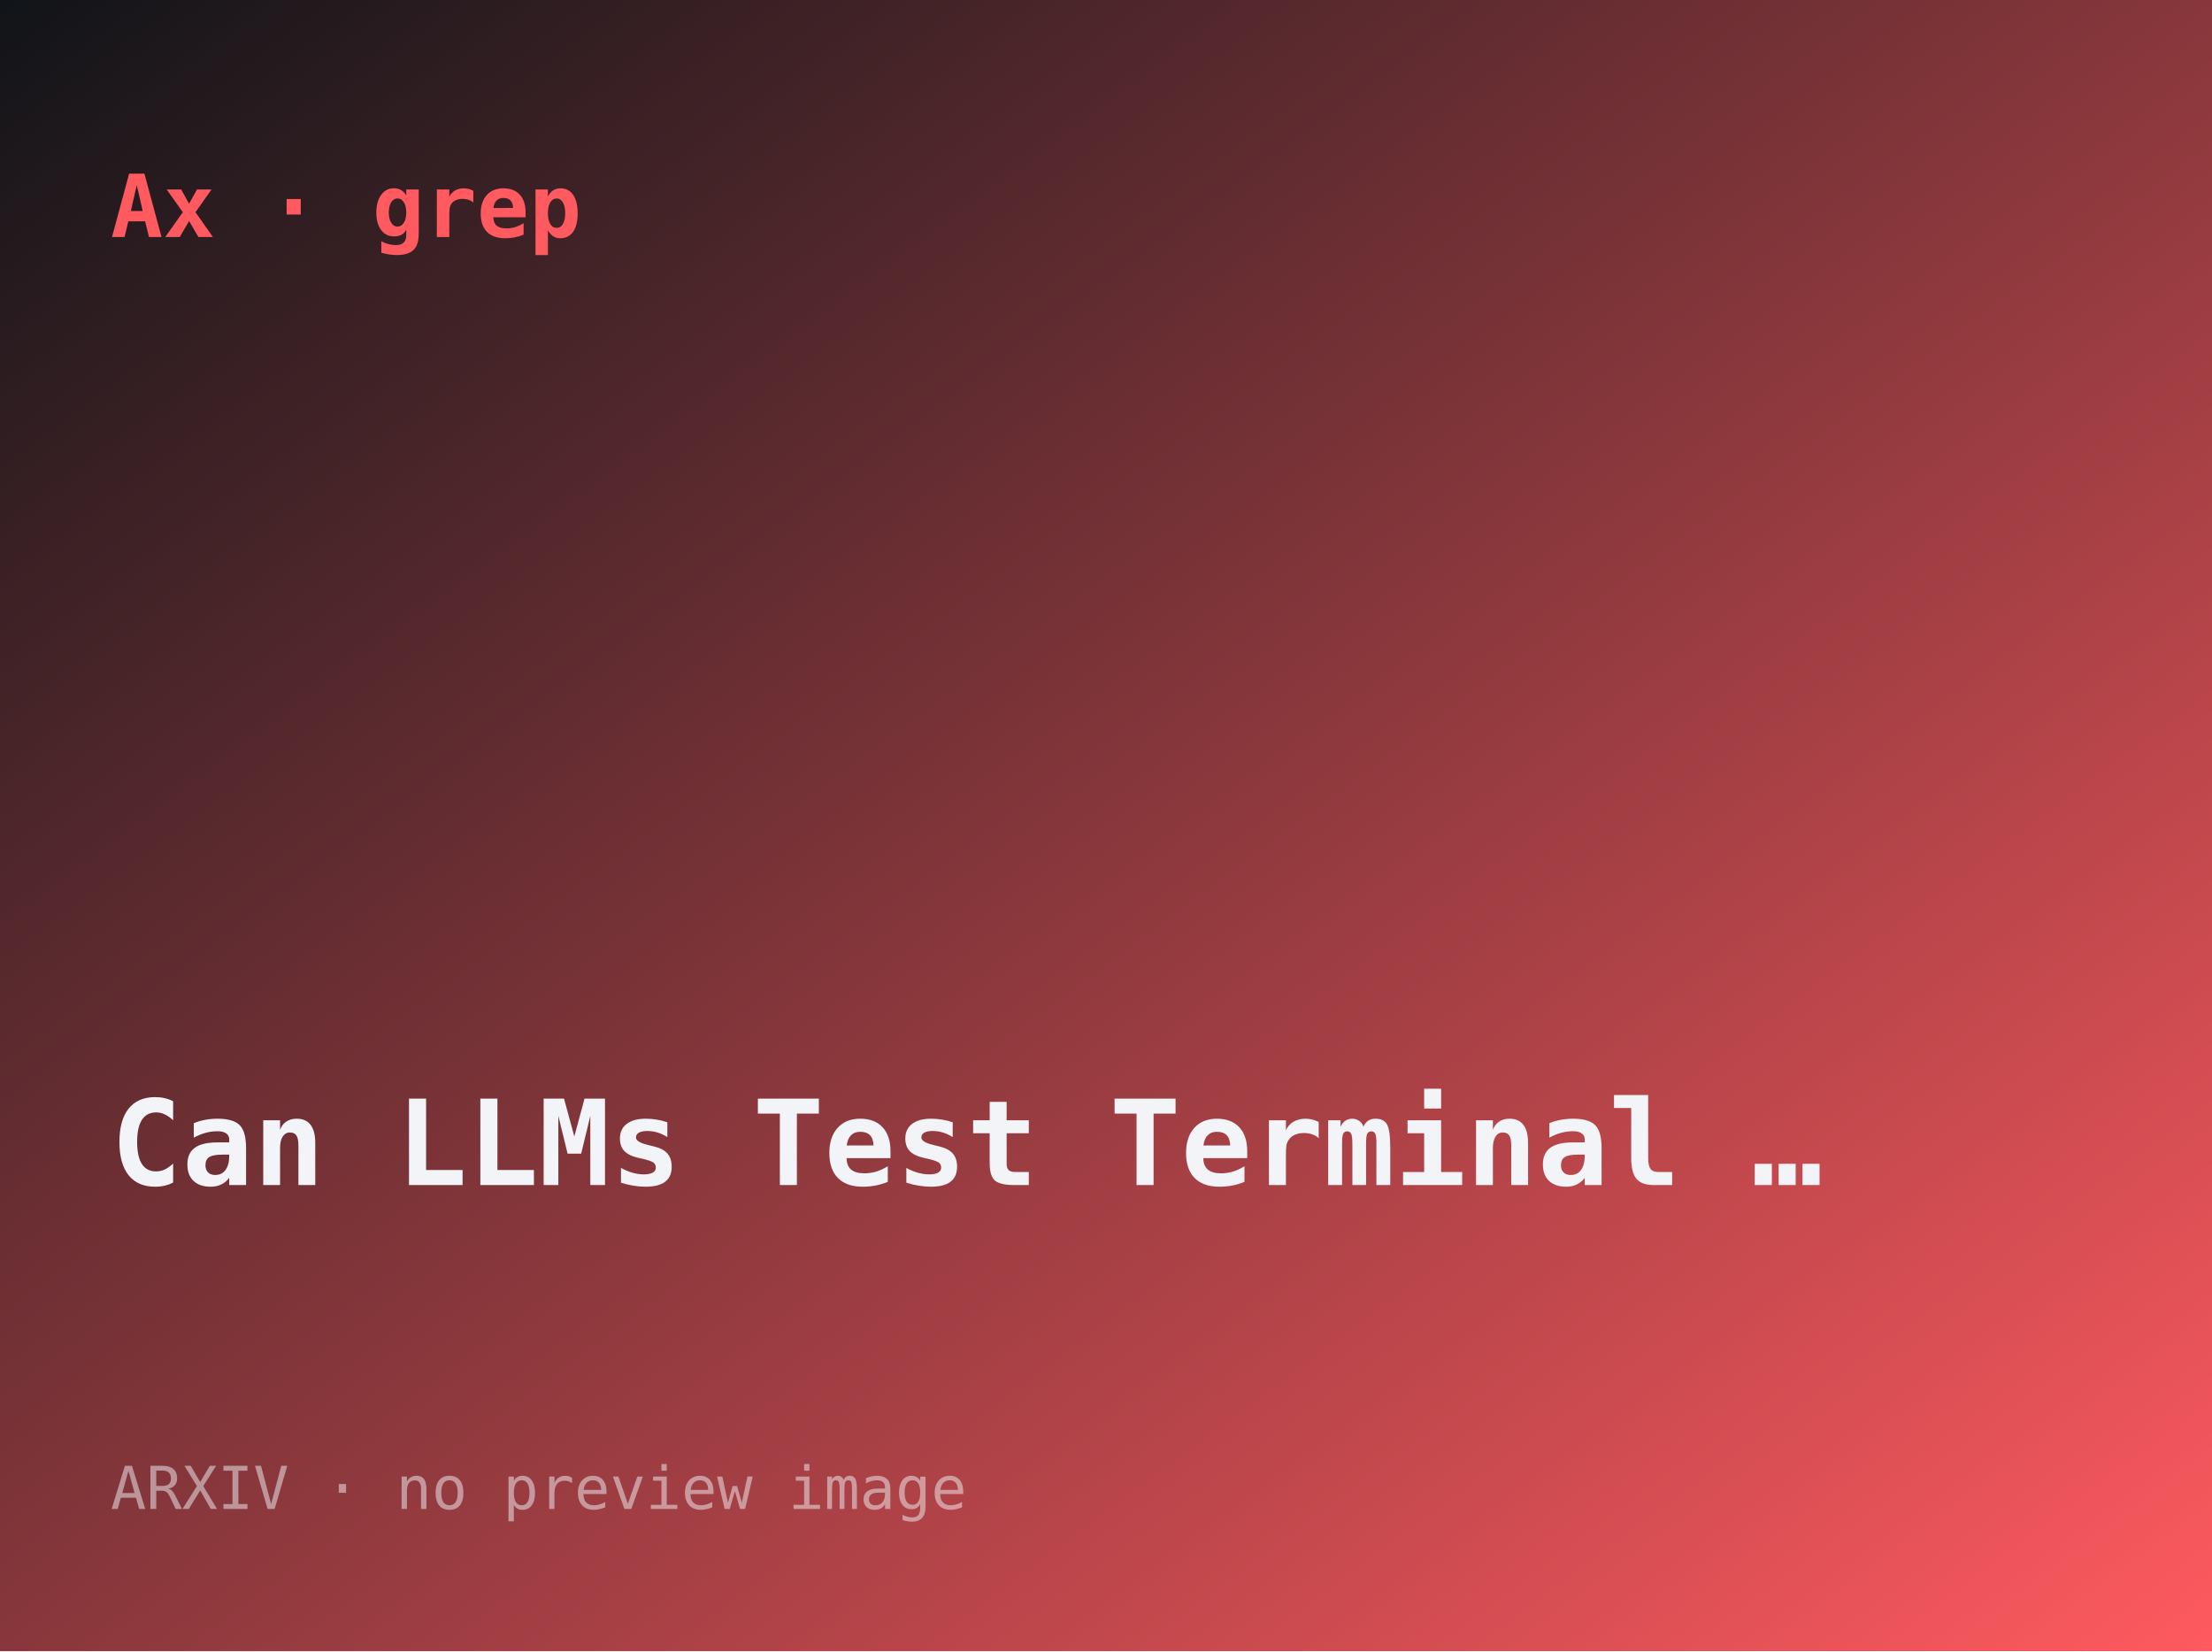
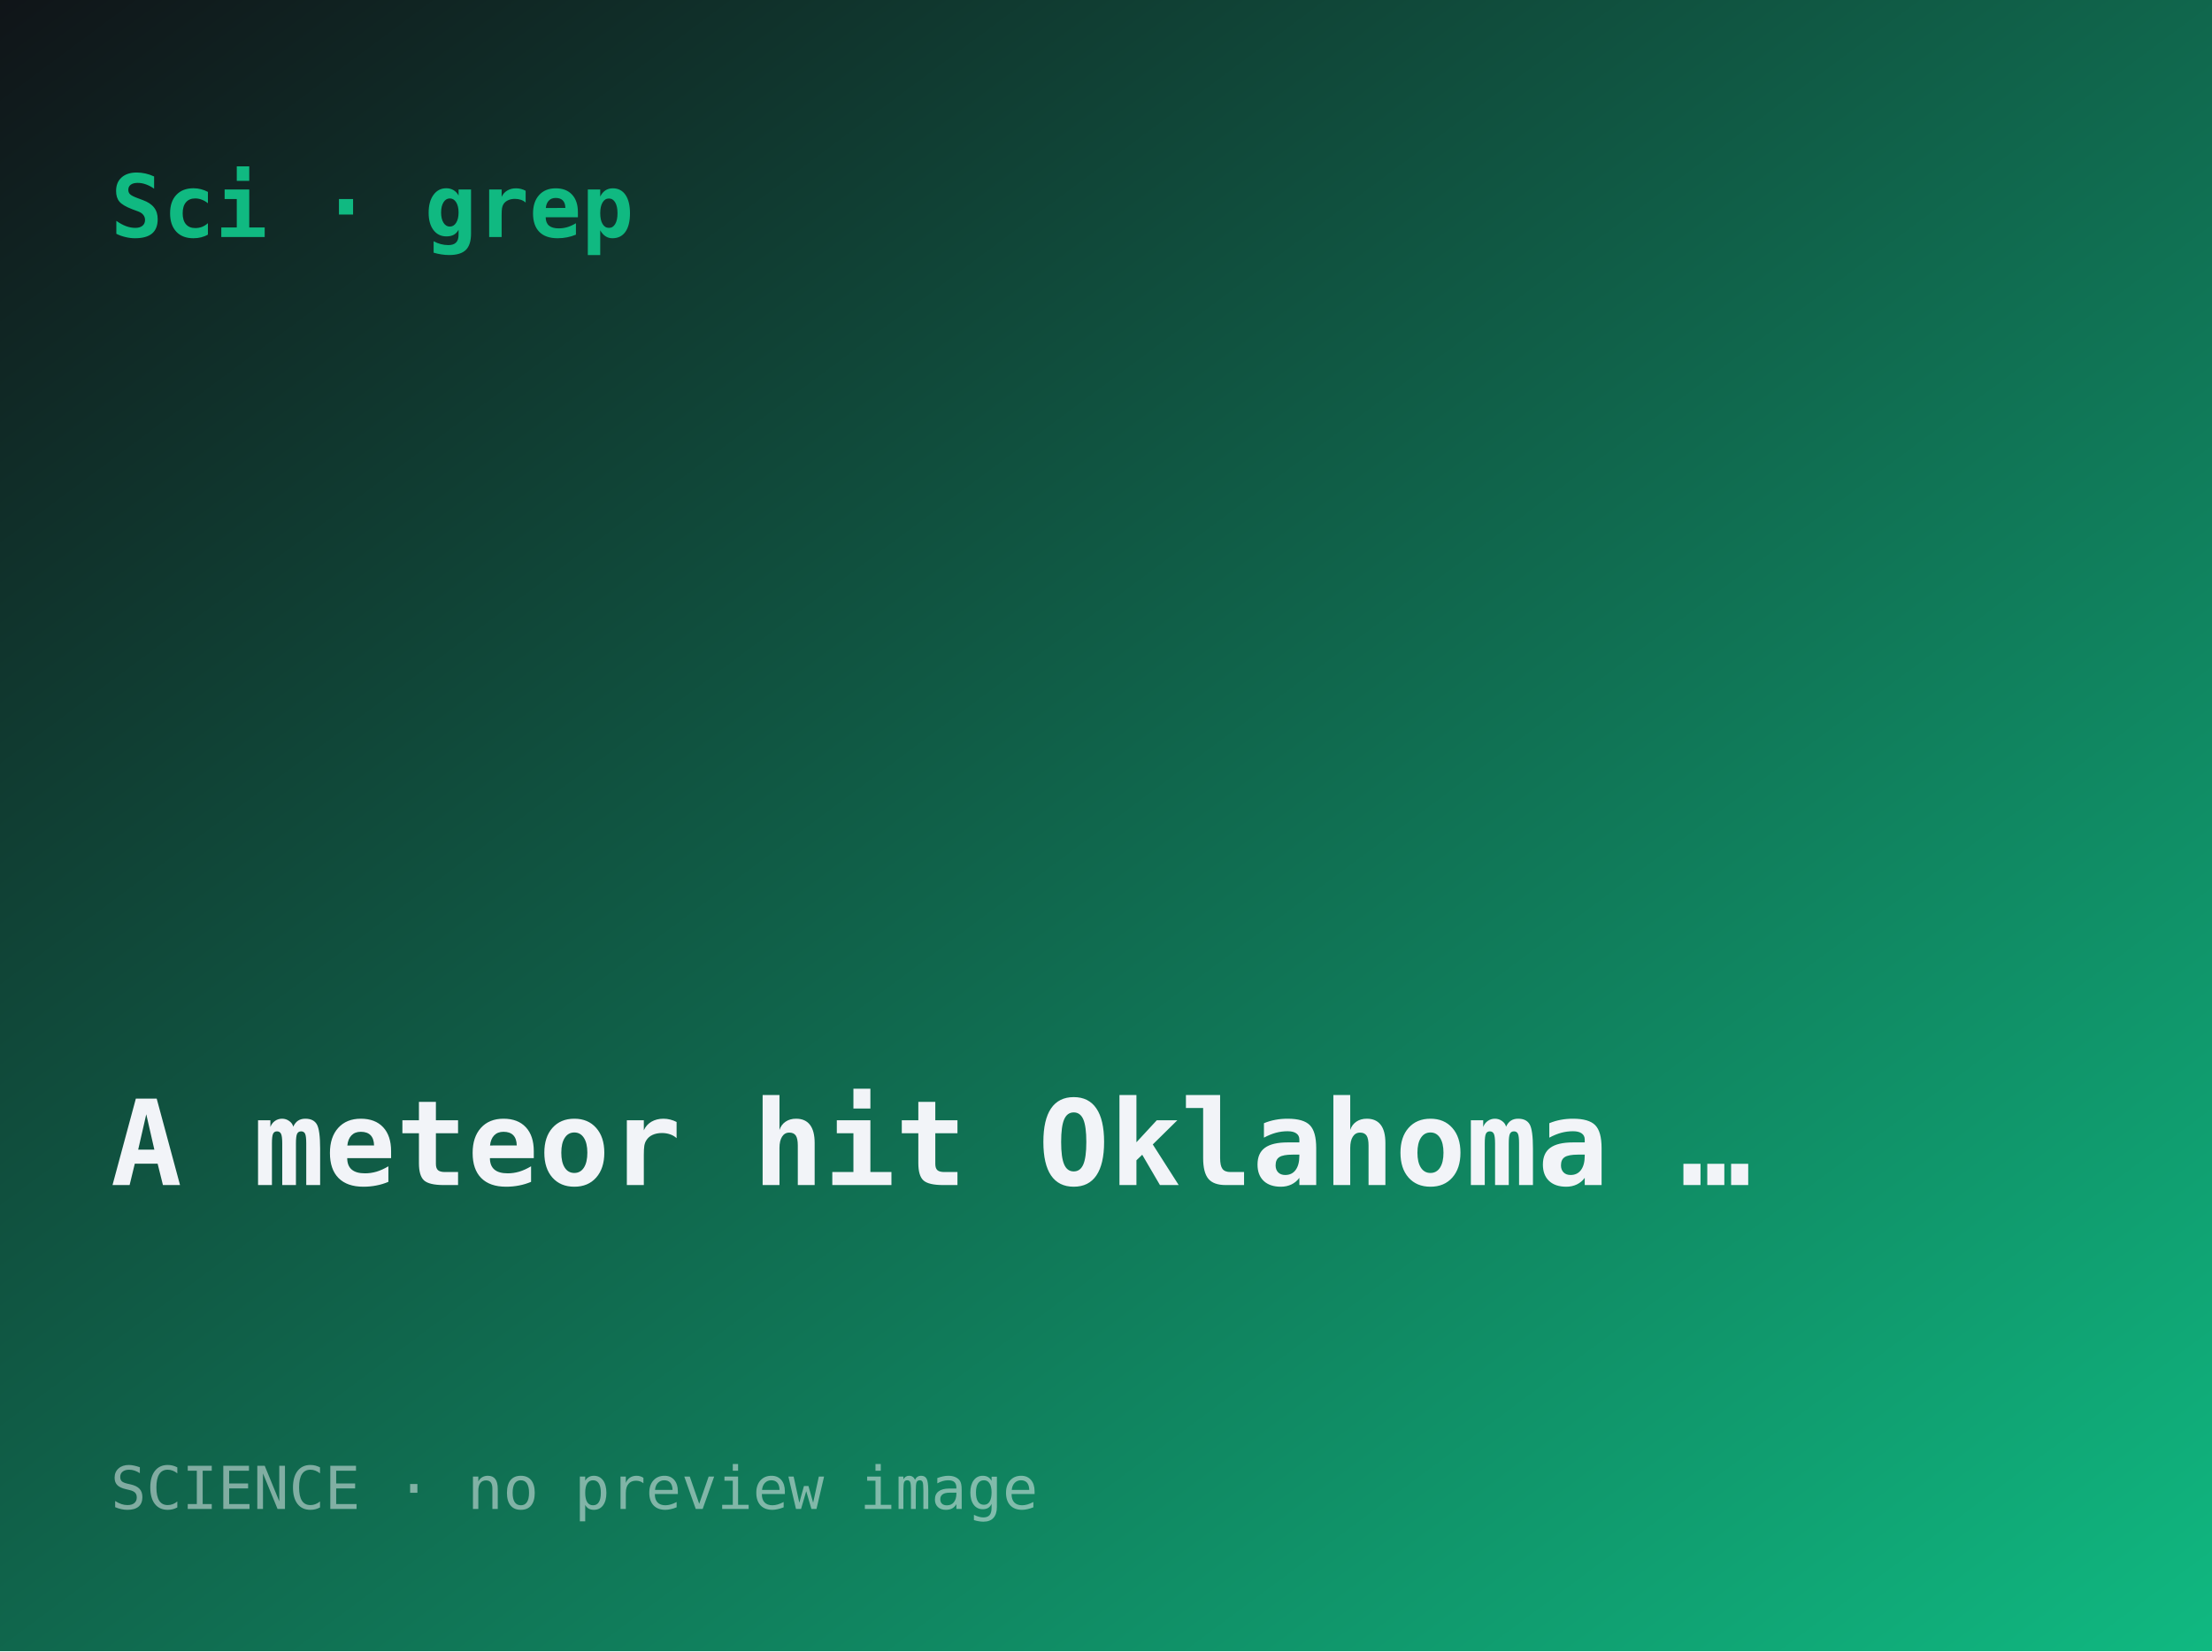
- <svg xmlns="http://www.w3.org/2000/svg" width="560" height="418" viewBox="0 0 560 418" role="img" aria-label="Can LLMs Test Terminal User Interfaces?">
+ <svg xmlns="http://www.w3.org/2000/svg" width="560" height="418" viewBox="0 0 560 418" role="img" aria-label="A meteor hit Oklahoma 100 million years later than scientists thought">
  <defs>
    <linearGradient id="g" x1="0" y1="0" x2="1" y2="1">
      <stop offset="0" stop-color="#101418" />
-       <stop offset="1" stop-color="#ff5a5f" />
+       <stop offset="1" stop-color="#10b981" />
    </linearGradient>
  </defs>
  <rect width="560" height="418" fill="url(#g)" />
-   <text x="28" y="60" font-family="ui-monospace,monospace" font-size="22" fill="#ff5a5f" font-weight="700">Ax · grep</text>
-   <text x="28" y="300" font-family="ui-monospace,monospace" font-size="30" fill="#f2f4f8" font-weight="600">Can LLMs Test Terminal …</text>
-   <text x="28" y="382" font-family="ui-monospace,monospace" font-size="15" fill="rgba(242,244,248,.5)">ARXIV · no preview image</text>
+   <text x="28" y="60" font-family="ui-monospace,monospace" font-size="22" fill="#10b981" font-weight="700">Sci · grep</text>
+   <text x="28" y="300" font-family="ui-monospace,monospace" font-size="30" fill="#f2f4f8" font-weight="600">A meteor hit Oklahoma …</text>
+   <text x="28" y="382" font-family="ui-monospace,monospace" font-size="15" fill="rgba(242,244,248,.5)">SCIENCE · no preview image</text>
</svg>
